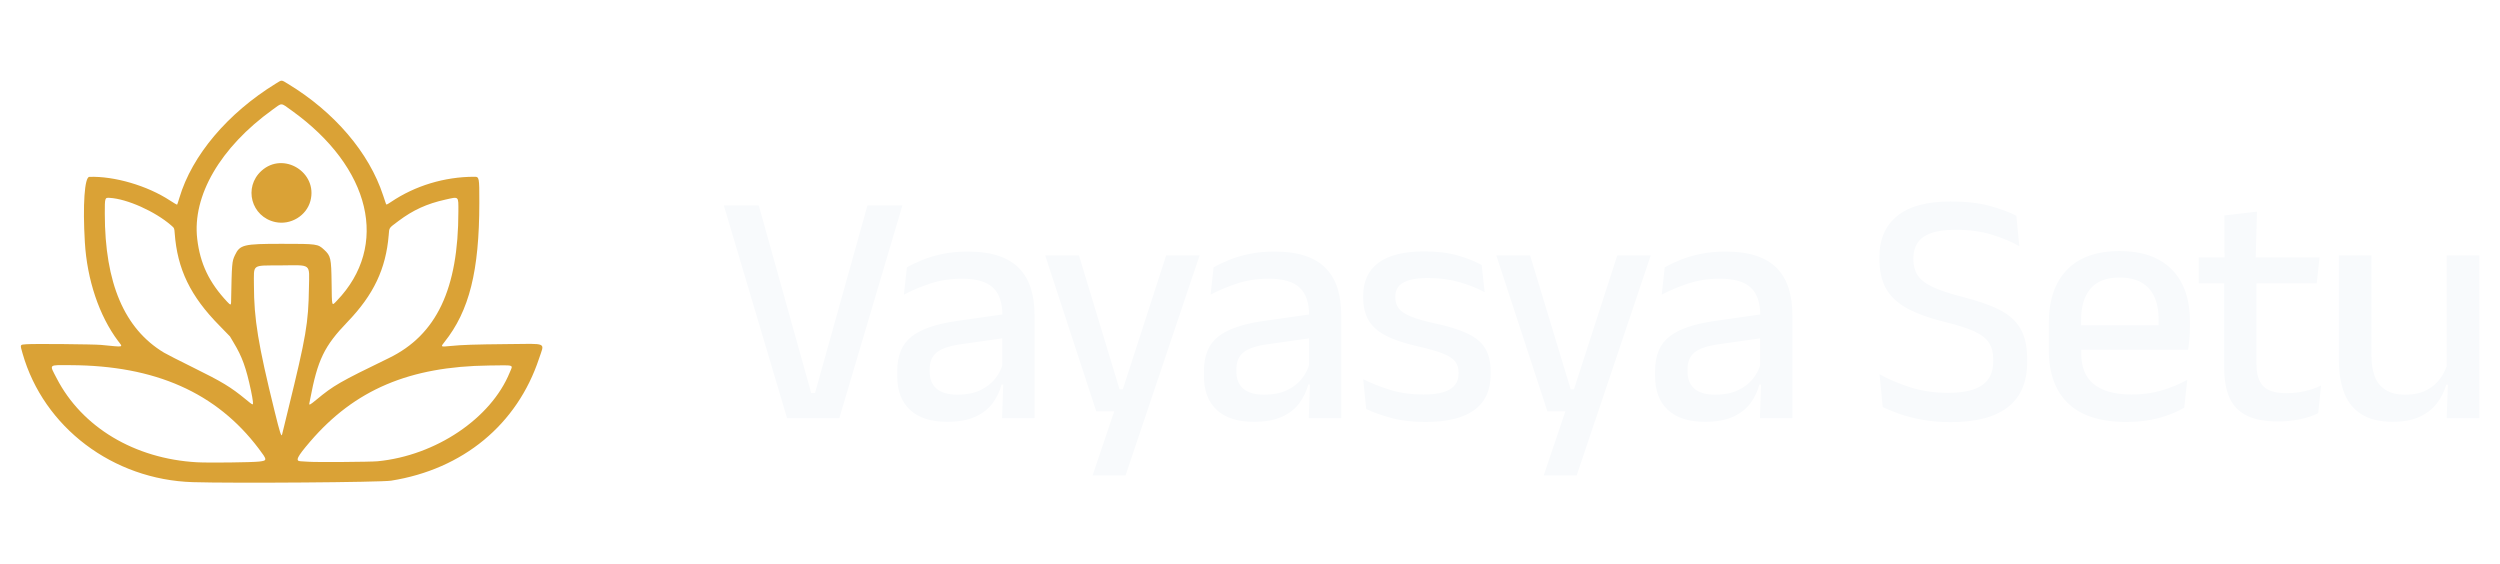
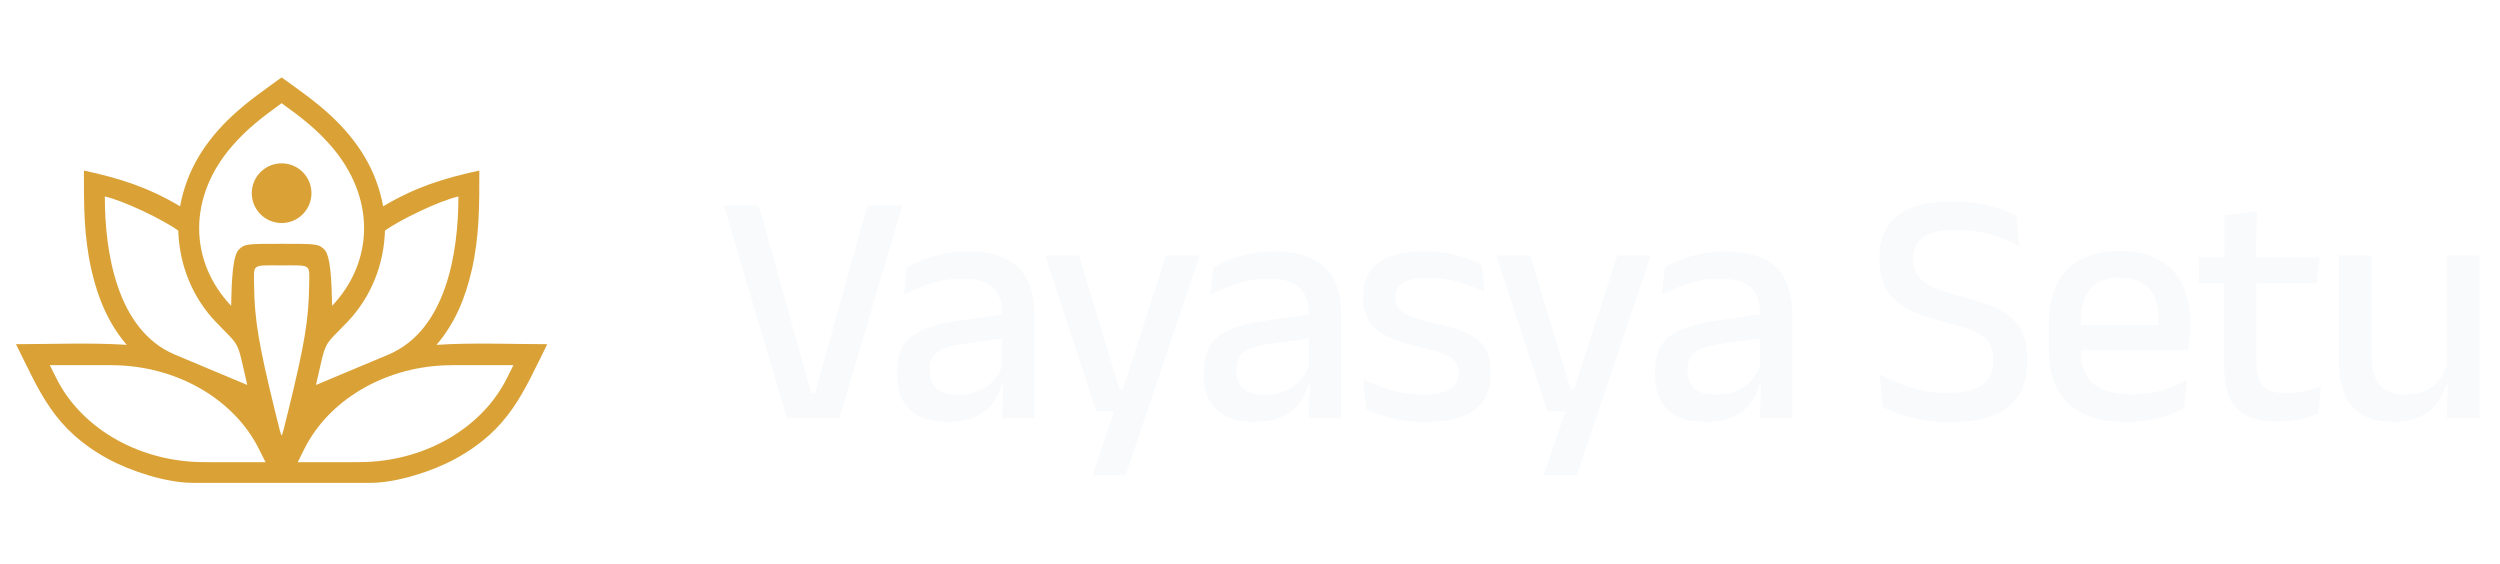
<svg xmlns="http://www.w3.org/2000/svg" viewBox="0 0 195.30 44" width="781" height="176" role="img" aria-label="Vayasya Setu">
  <g transform="scale(0.209524)">
-     <path fill="#DAA236" d="M 71.884,179.741 C 42.09,178.832 16.261,159.305 8.415,131.759 c -0.987,-3.465 -1.077,-3.252 1.457,-3.441 2.802,-0.208 25.175,-0.004 27.832,0.255 8.887,0.864 8.188,1.026 6.319,-1.466 C 36.977,117.714 32.47,104.318 31.638,90.295 30.814,76.397 31.528,65.979 33.309,65.917 c 9.329,-0.327 21.661,3.29 30.078,8.822 1.396,0.918 2.593,1.607 2.66,1.532 0.067,-0.075 0.448,-1.235 0.848,-2.578 4.695,-15.774 17.981,-31.507 35.936,-42.554 2.362,-1.453 1.962,-1.461 4.525,0.092 17.352,10.518 30.288,25.683 35.493,41.608 1.113,3.406 1.108,3.393 1.33,3.393 0.101,0 0.816,-0.427 1.59,-0.949 9,-6.071 19.974,-9.397 31.016,-9.402 1.921,-7.72e-4 1.936,0.073 1.93,9.667 -0.016,25.477 -3.731,40.317 -13.006,51.953 -1.471,1.845 -1.476,1.842 2.171,1.48 4.46,-0.443 8.775,-0.586 21.464,-0.713 15.071,-0.151 13.679,-0.789 11.653,5.336 -8.15,24.641 -28.36,41.334 -55.188,45.586 -3.837,0.608 -58.667,1.017 -73.926,0.551 z m 24.769,-7.68 c 3.064,-0.373 3.057,-0.522 -0.238,-4.884 -15.717,-20.808 -38.56,-30.931 -70.071,-31.054 -8.466,-0.033 -7.983,-0.48 -5.238,4.849 9.416,18.283 29.075,30.061 52.34,31.358 4.323,0.241 20.567,0.053 23.207,-0.269 z m 44.176,-0.11 c 21.657,-2.129 42.235,-15.963 49.217,-33.089 1.241,-3.045 2.178,-2.726 -7.664,-2.612 -29.697,0.343 -50.149,9.035 -66.744,28.367 -4.928,5.74 -5.664,7.275 -3.52,7.338 0.483,0.014 1.758,0.093 2.832,0.175 2.883,0.221 23.245,0.08 25.879,-0.179 z m -35.67,-9.928 c 0.054,-0.188 0.329,-1.309 0.612,-2.49 0.283,-1.182 1.031,-4.258 1.664,-6.836 6.719,-27.381 7.547,-32.232 7.752,-45.416 0.145,-9.289 1.222,-8.446 -10.686,-8.355 -10.791,0.083 -9.83,-0.639 -9.824,7.382 0.011,12.598 1.561,22.052 7.704,46.975 1.979,8.032 2.506,9.687 2.778,8.74 z M 94.285,149.621 c -0.064,-0.671 -0.385,-2.495 -0.715,-4.053 -1.787,-8.448 -3.304,-12.645 -6.437,-17.807 -0.761,-1.254 -1.384,-2.309 -1.384,-2.344 -5.49e-4,-0.035 -1.738,-1.822 -3.861,-3.97 C 70.995,110.423 66.097,100.307 65.127,86.83 c -0.13,-1.805 -0.13,-1.805 -1.325,-2.843 -5.991,-5.204 -16.46,-9.883 -22.924,-10.245 -1.807,-0.101 -1.807,-0.101 -1.803,5.931 0.014,25.841 7.292,42.915 22.074,51.785 0.917,0.55 5.751,3.017 10.742,5.481 11.035,5.448 14.105,7.307 19.803,11.989 2.765,2.271 2.74,2.265 2.591,0.694 z m 23.702,-0.634 c 6.404,-5.312 8.636,-6.594 26.972,-15.491 17.81,-8.642 25.937,-25.775 25.946,-54.703 0.002,-5.825 0.313,-5.545 -4.881,-4.389 -6.854,1.525 -12.016,3.881 -17.464,7.971 -3.696,2.774 -3.393,2.334 -3.637,5.283 -1.041,12.56 -5.631,22.227 -15.348,32.324 -8.684,9.024 -11.142,14.107 -13.93,28.808 -0.122,0.645 -0.264,1.37 -0.316,1.611 -0.165,0.773 0.35,0.499 2.658,-1.415 z M 86.157,112.707 c 0.271,-14.609 0.321,-15.23 1.422,-17.554 1.874,-3.955 3.172,-4.272 17.476,-4.272 13.179,0 13.44,0.036 15.787,2.2 2.484,2.29 2.668,3.107 2.792,12.432 0.12,9.062 -0.006,8.627 1.927,6.618 19.731,-20.505 12.785,-49.744 -16.862,-70.984 -4.166,-2.985 -3.369,-2.958 -7.139,-0.237 -19.427,14.022 -29.923,32.06 -28.025,48.16 1.089,9.236 4.426,16.224 11.193,23.442 1.171,1.249 1.408,1.282 1.428,0.195 z M 102.645,82.766 c -8.986,-1.944 -11.952,-12.953 -5.147,-19.11 8.139,-7.365 21.061,0.575 18.244,11.21 -1.473,5.561 -7.396,9.134 -13.096,7.901 z" />
+     <path fill="#DAA236" d="M105 180C93.962 180 82.924 180 71.886 180C62.115 180 48.667 175.676 40.127 170.982C20.039 159.94 15.027 146.477 5.957 128.3C19.16 128.3 34.019 127.671 47.256 128.55C40.356 120.518 36.466 110.989 34.13 100.76C31.215 87.995 31.284 76.591 31.284 63.563C44.878 66.503 55.194 69.808 67.145 76.892C69.667 63.238 76.555 52.545 86.549 43.19C92.243 37.859 98.69 33.387 105 28.833C111.31 33.387 117.757 37.859 123.451 43.19C133.445 52.545 140.333 63.238 142.855 76.892C154.806 69.808 165.122 66.503 178.716 63.563C178.716 76.591 178.785 87.995 175.87 100.76C173.534 110.989 169.644 120.518 162.744 128.55C175.981 127.671 190.84 128.3 204.043 128.3C194.973 146.477 189.961 159.94 169.873 170.982C161.333 175.676 147.885 180 138.114 180C127.076 180 116.038 180 105 180ZM18.566 136.1C19.383 137.738 20.201 139.376 21.018 141.014C30.071 159.157 50.543 171.339 73.449 172.22C74.916 172.276 77.732 172.302 80.921 172.302C86.948 172.302 92.974 172.302 99 172.302C98.183 170.664 97.365 169.026 96.548 167.388C87.495 149.245 67.023 137.063 44.117 136.182C42.65 136.126 39.834 136.1 36.645 136.1C30.618 136.1 24.592 136.1 18.566 136.1ZM191.434 136.1C185.408 136.1 179.382 136.1 173.355 136.1C170.166 136.1 167.35 136.126 165.883 136.182C142.977 137.063 122.505 149.245 113.452 167.388C112.635 169.026 111.817 170.664 111 172.302C117.026 172.302 123.052 172.302 129.079 172.302C132.268 172.302 135.084 172.276 136.551 172.22C159.457 171.339 179.929 159.157 188.982 141.014C189.799 139.376 190.617 137.738 191.434 136.1ZM105 98.922C104.836 98.922 104.67 98.921 104.501 98.921C93.732 98.902 94.642 98.362 94.736 106.307C94.885 118.988 96.388 128.23 102.536 153.245C104.185 159.955 104.74 162.262 105 162.262C105.26 162.262 105.815 159.955 107.464 153.245C113.612 128.23 115.115 118.988 115.264 106.307C115.358 98.362 116.268 98.902 105.499 98.921C105.33 98.921 105.164 98.922 105 98.922ZM92.185 143.507C88.154 125.964 89.839 129.832 80.437 119.971C71.647 110.751 66.848 98.616 66.461 85.961C61.056 81.965 45.881 74.7 39.084 73.23C39.084 94.039 43.576 122.961 65.039 132.123C67.054 132.984 85.837 140.831 92.185 143.507ZM117.815 143.507C124.163 140.831 142.946 132.984 144.961 132.123C166.424 122.961 170.916 94.039 170.916 73.23C164.119 74.7 148.944 81.965 143.539 85.961C143.152 98.616 138.353 110.751 129.563 119.971C120.161 129.832 121.846 125.964 117.815 143.507ZM105 90.881C105.018 90.881 105.037 90.881 105.055 90.881C118.01 90.881 118.747 90.878 120.927 92.999C123.266 95.274 123.653 104.806 123.826 114.007C139.534 97.34 140.028 73.542 123.469 54.439C117.784 47.881 112.001 43.505 105 38.453C97.999 43.505 92.216 47.881 86.531 54.439C69.972 73.542 70.466 97.34 86.174 114.007C86.347 104.806 86.734 95.274 89.073 92.999C91.253 90.878 91.99 90.881 104.945 90.881C104.963 90.881 104.982 90.881 105 90.881ZM105 60.875C111.144 60.875 116.125 65.856 116.125 72C116.125 78.144 111.144 83.125 105 83.125C98.856 83.125 93.875 78.144 93.875 72C93.875 65.856 98.856 60.875 105 60.875Z" />
  </g>
  <path fill="#F8FAFC" d="M61.486 32.66 56.546 16.046H59.276L63.371 30.697H63.67L67.765 16.046H70.495L65.568 32.66Z M78.282 32.66 78.386 29.644 78.295 29.254V25.25L78.308 24.613Q78.308 23.144 77.56 22.455Q76.813 21.766 75.162 21.766Q73.823 21.766 72.679 22.143Q71.535 22.52 70.612 23.014L70.846 20.882Q71.366 20.583 72.068 20.297Q72.77 20.011 73.654 19.829Q74.538 19.647 75.591 19.647Q77.034 19.647 78.035 19.991Q79.036 20.336 79.647 20.986Q80.258 21.636 80.537 22.546Q80.817 23.456 80.817 24.574V32.66ZM73.979 32.946Q72.094 32.946 71.093 32.016Q70.092 31.087 70.092 29.371V28.981Q70.092 27.161 71.216 26.283Q72.341 25.406 74.759 25.068L78.581 24.522L78.724 26.368L75.058 26.888Q73.745 27.07 73.186 27.518Q72.627 27.967 72.627 28.838V29.02Q72.627 29.891 73.166 30.359Q73.706 30.827 74.811 30.827Q75.825 30.827 76.553 30.489Q77.281 30.151 77.736 29.585Q78.191 29.02 78.36 28.331L78.711 30.034H78.243Q78.035 30.814 77.554 31.477Q77.073 32.14 76.208 32.543Q75.344 32.946 73.979 32.946Z M88.877 30.411 87.525 30.996 91.1 19.946H93.713L87.928 37.132H85.354L87.369 31.165L88.513 32.127H85.64L81.649 19.946H84.288L87.46 30.411Z M102.241 32.66 102.345 29.644 102.254 29.254V25.25L102.267 24.613Q102.267 23.144 101.519 22.455Q100.772 21.766 99.121 21.766Q97.782 21.766 96.638 22.143Q95.494 22.52 94.571 23.014L94.805 20.882Q95.325 20.583 96.027 20.297Q96.729 20.011 97.613 19.829Q98.497 19.647 99.55 19.647Q100.993 19.647 101.994 19.991Q102.995 20.336 103.606 20.986Q104.217 21.636 104.496 22.546Q104.776 23.456 104.776 24.574V32.66ZM97.938 32.946Q96.053 32.946 95.052 32.016Q94.051 31.087 94.051 29.371V28.981Q94.051 27.161 95.175 26.283Q96.3 25.406 98.718 25.068L102.54 24.522L102.683 26.368L99.017 26.888Q97.704 27.07 97.145 27.518Q96.586 27.967 96.586 28.838V29.02Q96.586 29.891 97.125 30.359Q97.665 30.827 98.77 30.827Q99.784 30.827 100.512 30.489Q101.24 30.151 101.695 29.585Q102.15 29.02 102.319 28.331L102.67 30.034H102.202Q101.994 30.814 101.513 31.477Q101.032 32.14 100.167 32.543Q99.303 32.946 97.938 32.946Z M111.354 32.959Q109.82 32.959 108.663 32.64Q107.506 32.322 106.726 31.945L106.492 29.618Q107.454 30.099 108.611 30.456Q109.768 30.814 111.211 30.814Q112.602 30.814 113.272 30.404Q113.941 29.995 113.941 29.189V29.085Q113.941 28.565 113.668 28.22Q113.395 27.876 112.7 27.603Q112.004 27.33 110.73 27.044Q109.131 26.68 108.208 26.186Q107.285 25.692 106.888 24.97Q106.492 24.249 106.492 23.235V23.118Q106.492 21.402 107.688 20.518Q108.884 19.634 111.276 19.634Q112.784 19.634 113.902 19.959Q115.02 20.284 115.748 20.7L115.982 22.819Q115.111 22.351 114 22.032Q112.888 21.714 111.536 21.714Q110.613 21.714 110.054 21.889Q109.495 22.065 109.248 22.383Q109.001 22.702 109.001 23.144V23.235Q109.001 23.716 109.261 24.073Q109.521 24.431 110.191 24.71Q110.86 24.99 112.056 25.25Q113.668 25.588 114.63 26.043Q115.592 26.498 116.021 27.206Q116.45 27.915 116.45 29.033V29.228Q116.45 31.087 115.176 32.023Q113.902 32.959 111.354 32.959Z M124.12 30.411 122.768 30.996 126.343 19.946H128.956L123.171 37.132H120.597L122.612 31.165L123.756 32.127H120.883L116.892 19.946H119.531L122.703 30.411Z M137.484 32.66 137.588 29.644 137.497 29.254V25.25L137.51 24.613Q137.51 23.144 136.762 22.455Q136.015 21.766 134.364 21.766Q133.025 21.766 131.881 22.143Q130.737 22.52 129.814 23.014L130.048 20.882Q130.568 20.583 131.27 20.297Q131.972 20.011 132.856 19.829Q133.74 19.647 134.793 19.647Q136.236 19.647 137.237 19.991Q138.238 20.336 138.849 20.986Q139.46 21.636 139.739 22.546Q140.019 23.456 140.019 24.574V32.66ZM133.181 32.946Q131.296 32.946 130.295 32.016Q129.294 31.087 129.294 29.371V28.981Q129.294 27.161 130.418 26.283Q131.543 25.406 133.961 25.068L137.783 24.522L137.926 26.368L134.26 26.888Q132.947 27.07 132.388 27.518Q131.829 27.967 131.829 28.838V29.02Q131.829 29.891 132.368 30.359Q132.908 30.827 134.013 30.827Q135.027 30.827 135.755 30.489Q136.483 30.151 136.938 29.585Q137.393 29.02 137.562 28.331L137.913 30.034H137.445Q137.237 30.814 136.756 31.477Q136.275 32.14 135.41 32.543Q134.546 32.946 133.181 32.946Z M152.382 32.972Q151.199 32.972 150.198 32.79Q149.197 32.608 148.411 32.335Q147.624 32.062 147.078 31.789L146.831 29.228Q147.832 29.8 149.203 30.242Q150.575 30.684 152.174 30.684Q153.994 30.684 154.852 30.079Q155.71 29.475 155.71 28.253V28.058Q155.71 27.265 155.365 26.751Q155.021 26.238 154.202 25.867Q153.383 25.497 151.979 25.159Q150.133 24.704 148.995 24.086Q147.858 23.469 147.338 22.539Q146.818 21.61 146.818 20.219V20.089Q146.818 17.996 148.209 16.865Q149.6 15.734 152.382 15.734Q154.163 15.734 155.43 16.078Q156.698 16.423 157.517 16.852L157.751 19.231Q156.802 18.685 155.567 18.314Q154.332 17.944 152.785 17.944Q151.576 17.944 150.848 18.21Q150.12 18.477 149.795 18.977Q149.47 19.478 149.47 20.18V20.232Q149.47 20.96 149.795 21.48Q150.12 22 150.945 22.396Q151.771 22.793 153.292 23.183Q155.099 23.638 156.21 24.203Q157.322 24.769 157.842 25.672Q158.362 26.576 158.362 28.045V28.305Q158.362 30.606 156.867 31.789Q155.372 32.972 152.382 32.972Z M166.123 32.959Q163.081 32.959 161.566 31.509Q160.052 30.06 160.052 27.33V25.25Q160.052 22.559 161.462 21.083Q162.873 19.608 165.577 19.608Q167.41 19.608 168.632 20.277Q169.854 20.947 170.465 22.169Q171.076 23.391 171.076 25.068V25.549Q171.076 25.991 171.037 26.446Q170.998 26.901 170.933 27.317H168.593Q168.619 26.641 168.625 26.043Q168.632 25.445 168.632 24.951Q168.632 23.898 168.294 23.17Q167.956 22.442 167.28 22.058Q166.604 21.675 165.577 21.675Q164.056 21.675 163.315 22.539Q162.574 23.404 162.574 25.003V26.199L162.587 26.498V27.629Q162.587 28.344 162.801 28.929Q163.016 29.514 163.49 29.936Q163.965 30.359 164.719 30.586Q165.473 30.814 166.552 30.814Q167.774 30.814 168.846 30.502Q169.919 30.19 170.868 29.67L170.634 31.841Q169.776 32.348 168.639 32.653Q167.501 32.959 166.123 32.959ZM161.404 27.317V25.406H170.413V27.317Z M177.953 32.92Q176.432 32.92 175.509 32.458Q174.586 31.997 174.17 31.067Q173.754 30.138 173.754 28.747V20.973H176.276V28.448Q176.276 29.618 176.809 30.164Q177.342 30.71 178.603 30.71Q179.357 30.71 180.046 30.554Q180.735 30.398 181.32 30.112L181.099 32.27Q180.475 32.582 179.656 32.751Q178.837 32.92 177.953 32.92ZM171.765 22.13V20.102H181.203L180.982 22.13ZM173.78 20.323 173.767 16.826 176.315 16.527 176.211 20.323Z M185.259 19.946V27.798Q185.259 28.708 185.512 29.39Q185.766 30.073 186.351 30.45Q186.936 30.827 187.924 30.827Q188.86 30.827 189.529 30.489Q190.199 30.151 190.628 29.572Q191.057 28.994 191.226 28.279L191.642 30.047H191.096Q190.875 30.84 190.368 31.503Q189.861 32.166 189.016 32.556Q188.171 32.946 186.923 32.946Q185.441 32.946 184.512 32.38Q183.582 31.815 183.147 30.729Q182.711 29.644 182.711 28.084V19.946ZM193.683 19.946V32.66H191.135L191.239 29.683L191.135 29.527V19.946Z" />
</svg>
